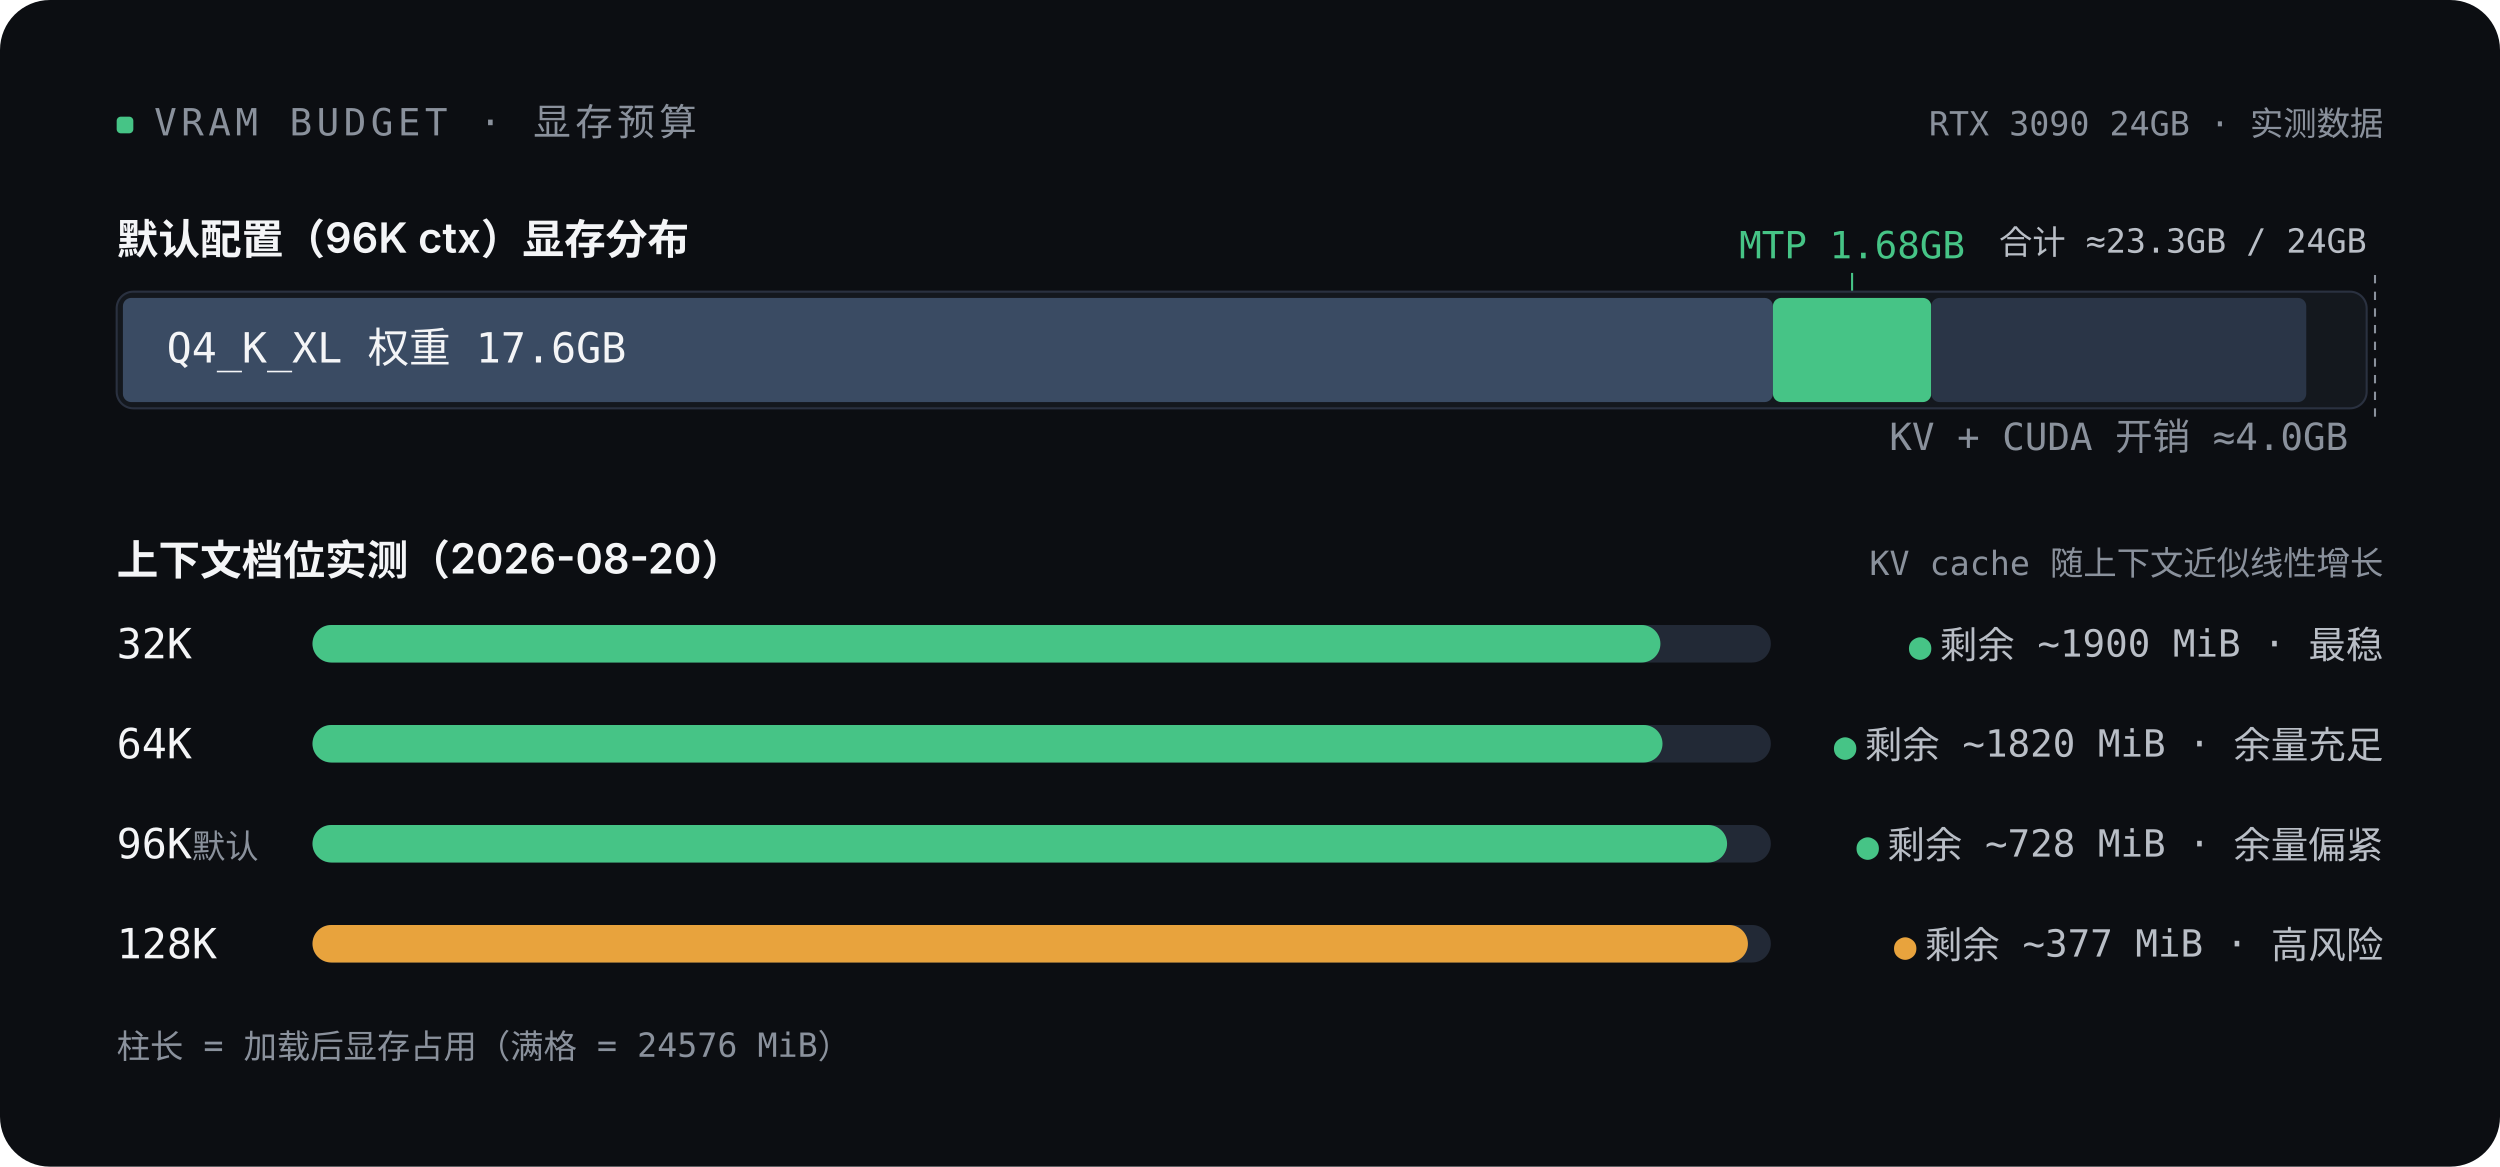
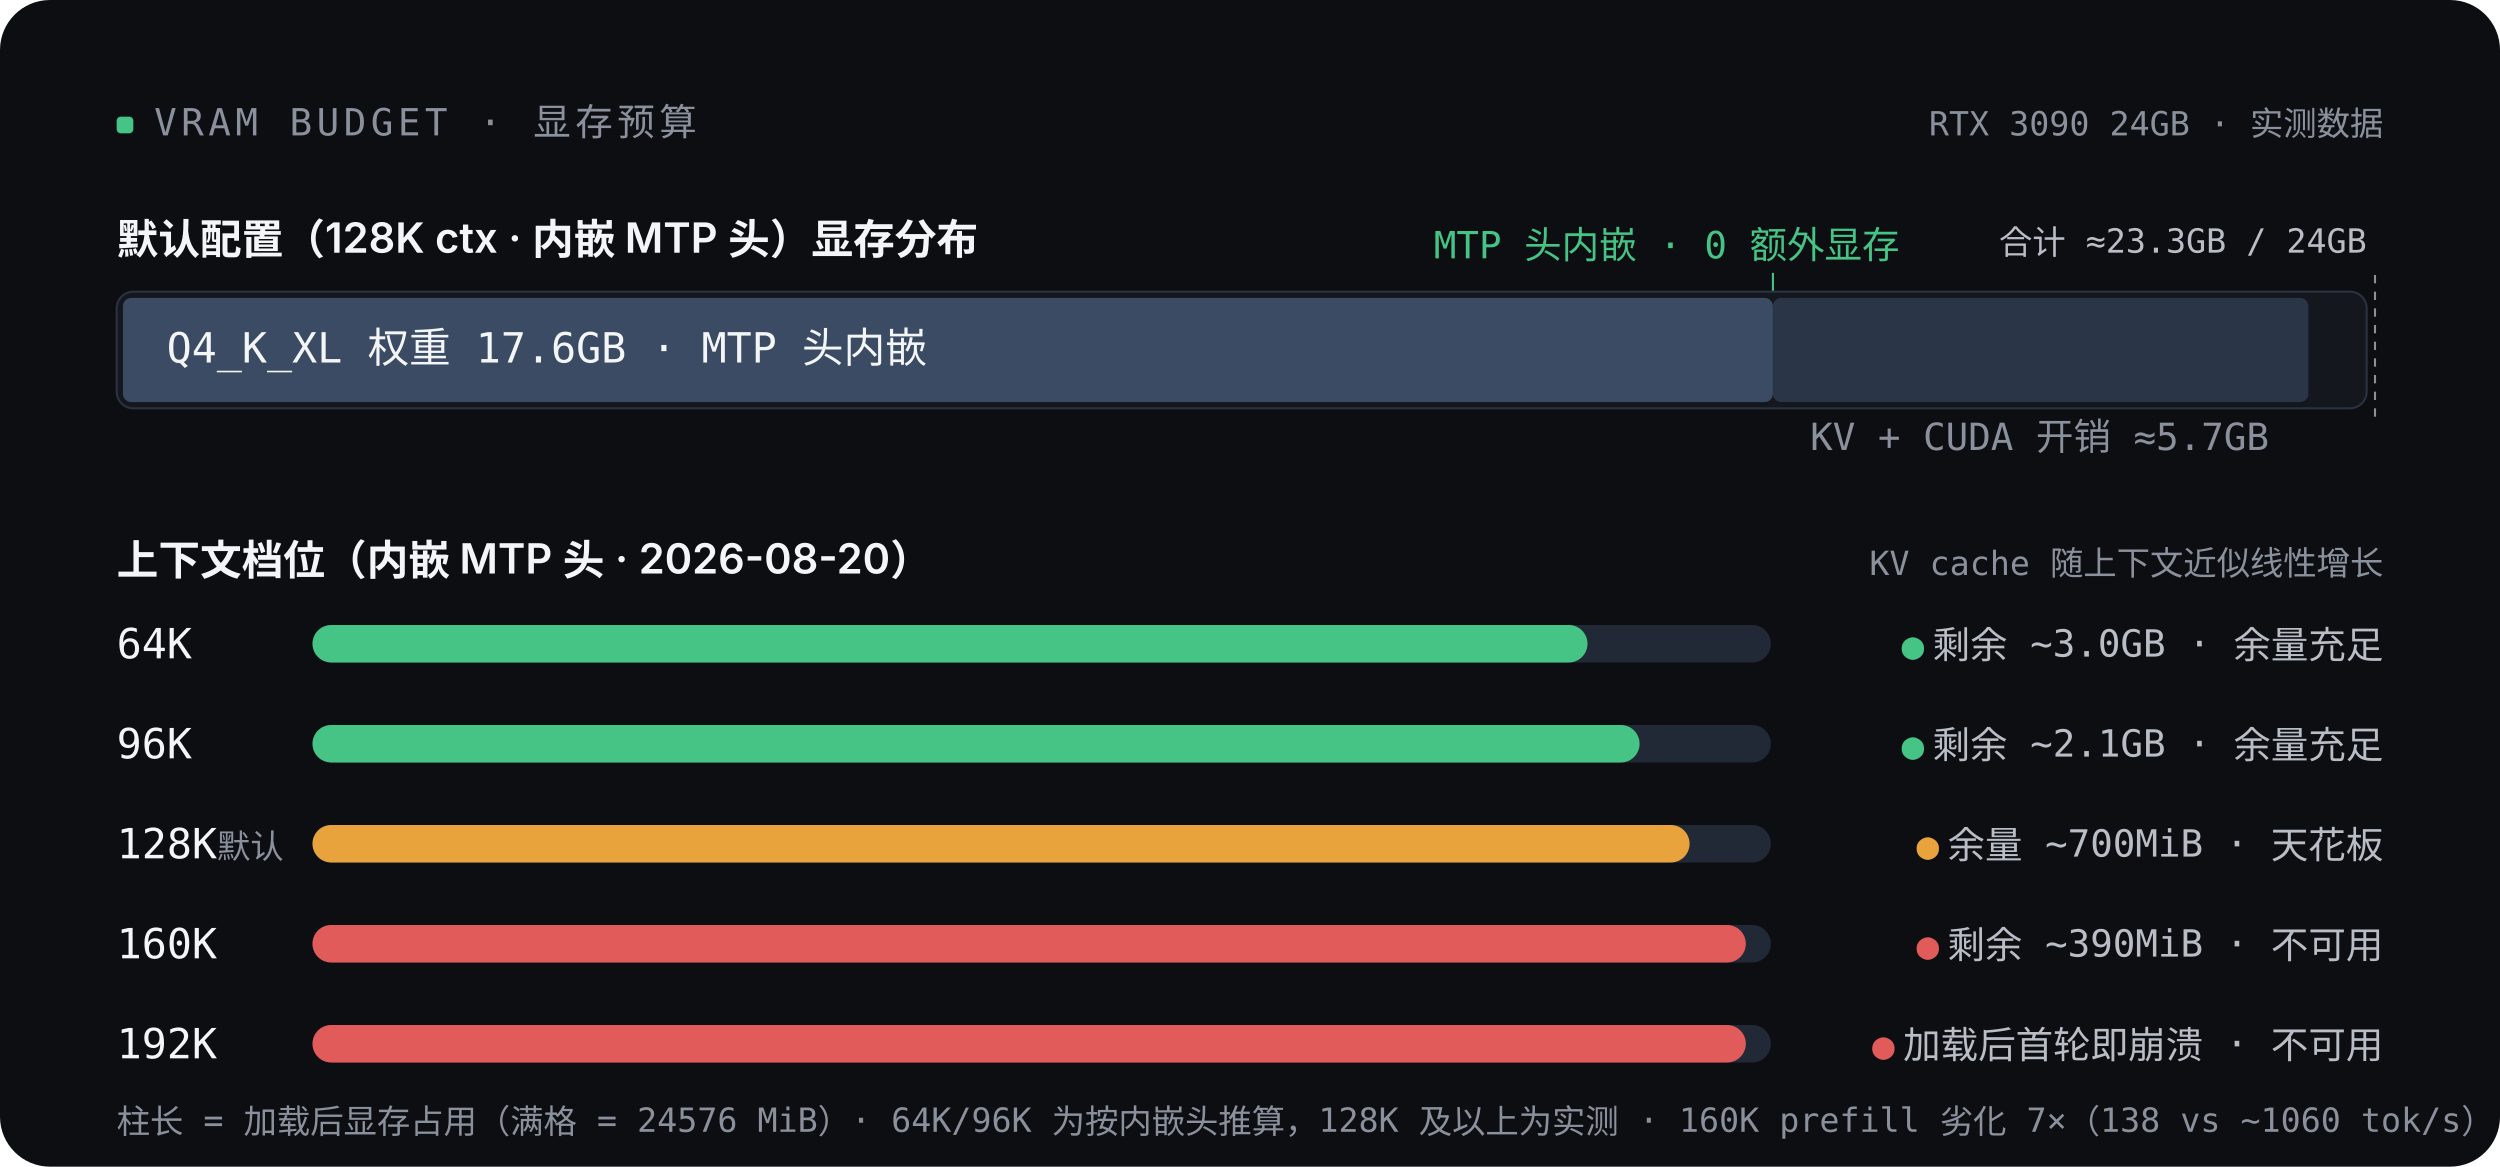
<svg xmlns="http://www.w3.org/2000/svg" width="1200" height="560" viewBox="0 0 1200 560" role="img" aria-labelledby="mb-title mb-desc">
  <defs>
    <style>
      .sans { font-family: -apple-system, BlinkMacSystemFont, 'Segoe UI', 'PingFang SC', 'Microsoft YaHei', sans-serif; }
      .mono { font-family: ui-monospace, SFMono-Regular, Menlo, Consolas, monospace; }
    </style>
  </defs>
  <rect width="1200" height="560" rx="24" fill="#0C0E12" />
  <rect x="56" y="56" width="8" height="8" rx="2" fill="#46C486" />
  <text x="74" y="65" class="mono" font-size="18" letter-spacing="0.12em" fill="#8A919C">VRAM BUDGET · 显存预算</text>
  <text x="1144" y="65" class="mono" font-size="16" fill="#8A919C" text-anchor="end">RTX 3090 24GB · 实测数据</text>
  <g id="default-bar">
-     <text x="56" y="122" class="sans" font-size="20" font-weight="600" fill="#F4F5F7">默认配置（96K ctx）显存分布</text>
+     <text x="56" y="122" class="sans" font-size="20" font-weight="600" fill="#F4F5F7">默认配置（128K ctx · 内嵌 MTP 头）显存分布</text>
    <text x="1136" y="122" class="mono" font-size="16" fill="#B9BEC6" text-anchor="end">合计 ≈23.3GB / 24GB</text>
-     <line x1="889" y1="140" x2="889" y2="131" stroke="#46C486" />
-     <text x="889" y="124" class="mono" font-size="18" fill="#46C486" text-anchor="middle">MTP 1.68GB</text>
+     <line x1="851" y1="140" x2="851" y2="131" stroke="#46C486" />
+     <text x="800" y="124" class="mono" font-size="18" fill="#46C486" text-anchor="middle">MTP 头内嵌 · 0 额外显存</text>
    <rect x="56" y="140" width="1080" height="56" rx="8" fill="#14181E" stroke="#2A3140" />
    <rect x="59" y="143" width="792" height="50" rx="4" fill="#3A4B63" />
-     <rect x="851" y="143" width="76" height="50" rx="4" fill="#46C486" />
-     <rect x="927" y="143" width="180" height="50" rx="4" fill="#2A3547" />
+     <rect x="851" y="143" width="257" height="50" rx="4" fill="#2A3547" />
    <line x1="1140" y1="132" x2="1140" y2="204" stroke="#8A919C" stroke-dasharray="4 4" />
-     <text x="80" y="174" class="mono" font-size="20" fill="#F4F5F7">Q4_K_XL 权重 17.6GB</text>
-     <text x="1017" y="216" class="mono" font-size="18" fill="#8A919C" text-anchor="middle">KV + CUDA 开销 ≈4.0GB</text>
+     <text x="80" y="174" class="mono" font-size="20" fill="#F4F5F7">Q4_K_XL 权重 17.6GB · MTP 头内嵌</text>
+     <text x="979" y="216" class="mono" font-size="18" fill="#8A919C" text-anchor="middle">KV + CUDA 开销 ≈5.7GB</text>
  </g>
  <g id="context-tiers">
-     <text x="56" y="276" class="sans" font-size="20" font-weight="600" fill="#F4F5F7">上下文档位实测（2026-08-20）</text>
+     <text x="56" y="276" class="sans" font-size="20" font-weight="600" fill="#F4F5F7">上下文档位（内嵌 MTP 头 · 2026-08-20）</text>
    <text x="1144" y="276" class="mono" font-size="16" fill="#8A919C" text-anchor="end">KV cache 随上下文近似线性增长</text>
-     <text x="56" y="316" class="mono" font-size="20" fill="#F4F5F7">32K</text>
+     <text x="56" y="316" class="mono" font-size="20" fill="#F4F5F7">64K</text>
    <rect x="150" y="300" width="700" height="18" rx="9" fill="#222936" />
-     <rect x="150" y="300" width="647" height="18" rx="9" fill="#46C486" />
+     <rect x="150" y="300" width="612" height="18" rx="9" fill="#46C486" />
    <text x="1144" y="316" class="mono" font-size="18" fill="#B9BEC6" text-anchor="end">
-       <tspan fill="#46C486">●</tspan> 剩余 ~1900 MiB · 最稳</text>
-     <text x="56" y="364" class="mono" font-size="20" fill="#F4F5F7">64K</text>
+       <tspan fill="#46C486">●</tspan> 剩余 ~3.0GB · 余量充足</text>
+     <text x="56" y="364" class="mono" font-size="20" fill="#F4F5F7">96K</text>
    <rect x="150" y="348" width="700" height="18" rx="9" fill="#222936" />
-     <rect x="150" y="348" width="648" height="18" rx="9" fill="#46C486" />
+     <rect x="150" y="348" width="637" height="18" rx="9" fill="#46C486" />
    <text x="1144" y="364" class="mono" font-size="18" fill="#B9BEC6" text-anchor="end">
-       <tspan fill="#46C486">●</tspan> 剩余 ~1820 MiB · 余量充足</text>
-     <text x="56" y="412" class="mono" font-size="20" fill="#F4F5F7">96K<tspan font-size="16" fill="#8A919C"> 默认</tspan>
+       <tspan fill="#46C486">●</tspan> 剩余 ~2.1GB · 余量充足</text>
+     <text x="56" y="412" class="mono" font-size="20" fill="#F4F5F7">128K<tspan font-size="16" fill="#8A919C"> 默认</tspan>
    </text>
    <rect x="150" y="396" width="700" height="18" rx="9" fill="#222936" />
-     <rect x="150" y="396" width="679" height="18" rx="9" fill="#46C486" />
+     <rect x="150" y="396" width="661" height="18" rx="9" fill="#E8A33D" />
    <text x="1144" y="412" class="mono" font-size="18" fill="#B9BEC6" text-anchor="end">
-       <tspan fill="#46C486">●</tspan> 剩余 ~728 MiB · 余量偏紧</text>
-     <text x="56" y="460" class="mono" font-size="20" fill="#F4F5F7">128K</text>
+       <tspan fill="#E8A33D">●</tspan> 余量 ~700MiB · 天花板</text>
+     <text x="56" y="460" class="mono" font-size="20" fill="#F4F5F7">160K</text>
    <rect x="150" y="444" width="700" height="18" rx="9" fill="#222936" />
-     <rect x="150" y="444" width="689" height="18" rx="9" fill="#E8A33D" />
+     <rect x="150" y="444" width="688" height="18" rx="9" fill="#E15B5B" />
    <text x="1144" y="460" class="mono" font-size="18" fill="#B9BEC6" text-anchor="end">
-       <tspan fill="#E8A33D">●</tspan> 剩余 ~377 MiB · 高风险</text>
-     <text x="56" y="508" class="mono" font-size="16" fill="#8A919C">柱长 = 加载后显存占用（满格 = 24576 MiB）</text>
+       <tspan fill="#E15B5B">●</tspan> 剩余 ~390MiB · 不可用</text>
+     <text x="56" y="508" class="mono" font-size="20" fill="#F4F5F7">192K</text>
+     <rect x="150" y="492" width="700" height="18" rx="9" fill="#222936" />
+     <rect x="150" y="492" width="688" height="18" rx="9" fill="#E15B5B" />
+     <text x="1144" y="508" class="mono" font-size="18" fill="#B9BEC6" text-anchor="end">
+       <tspan fill="#E15B5B">●</tspan> 加载后首轮即崩溃 · 不可用</text>
+     <text x="56" y="544" class="mono" font-size="16" fill="#8A919C">柱长 = 加载后显存占用（满格 = 24576 MiB）· 64K/96K 为按内嵌头推算，128K 及以上为实测 · 160K prefill 劣化 7×（138 vs ~1060 tok/s）</text>
  </g>
</svg>
